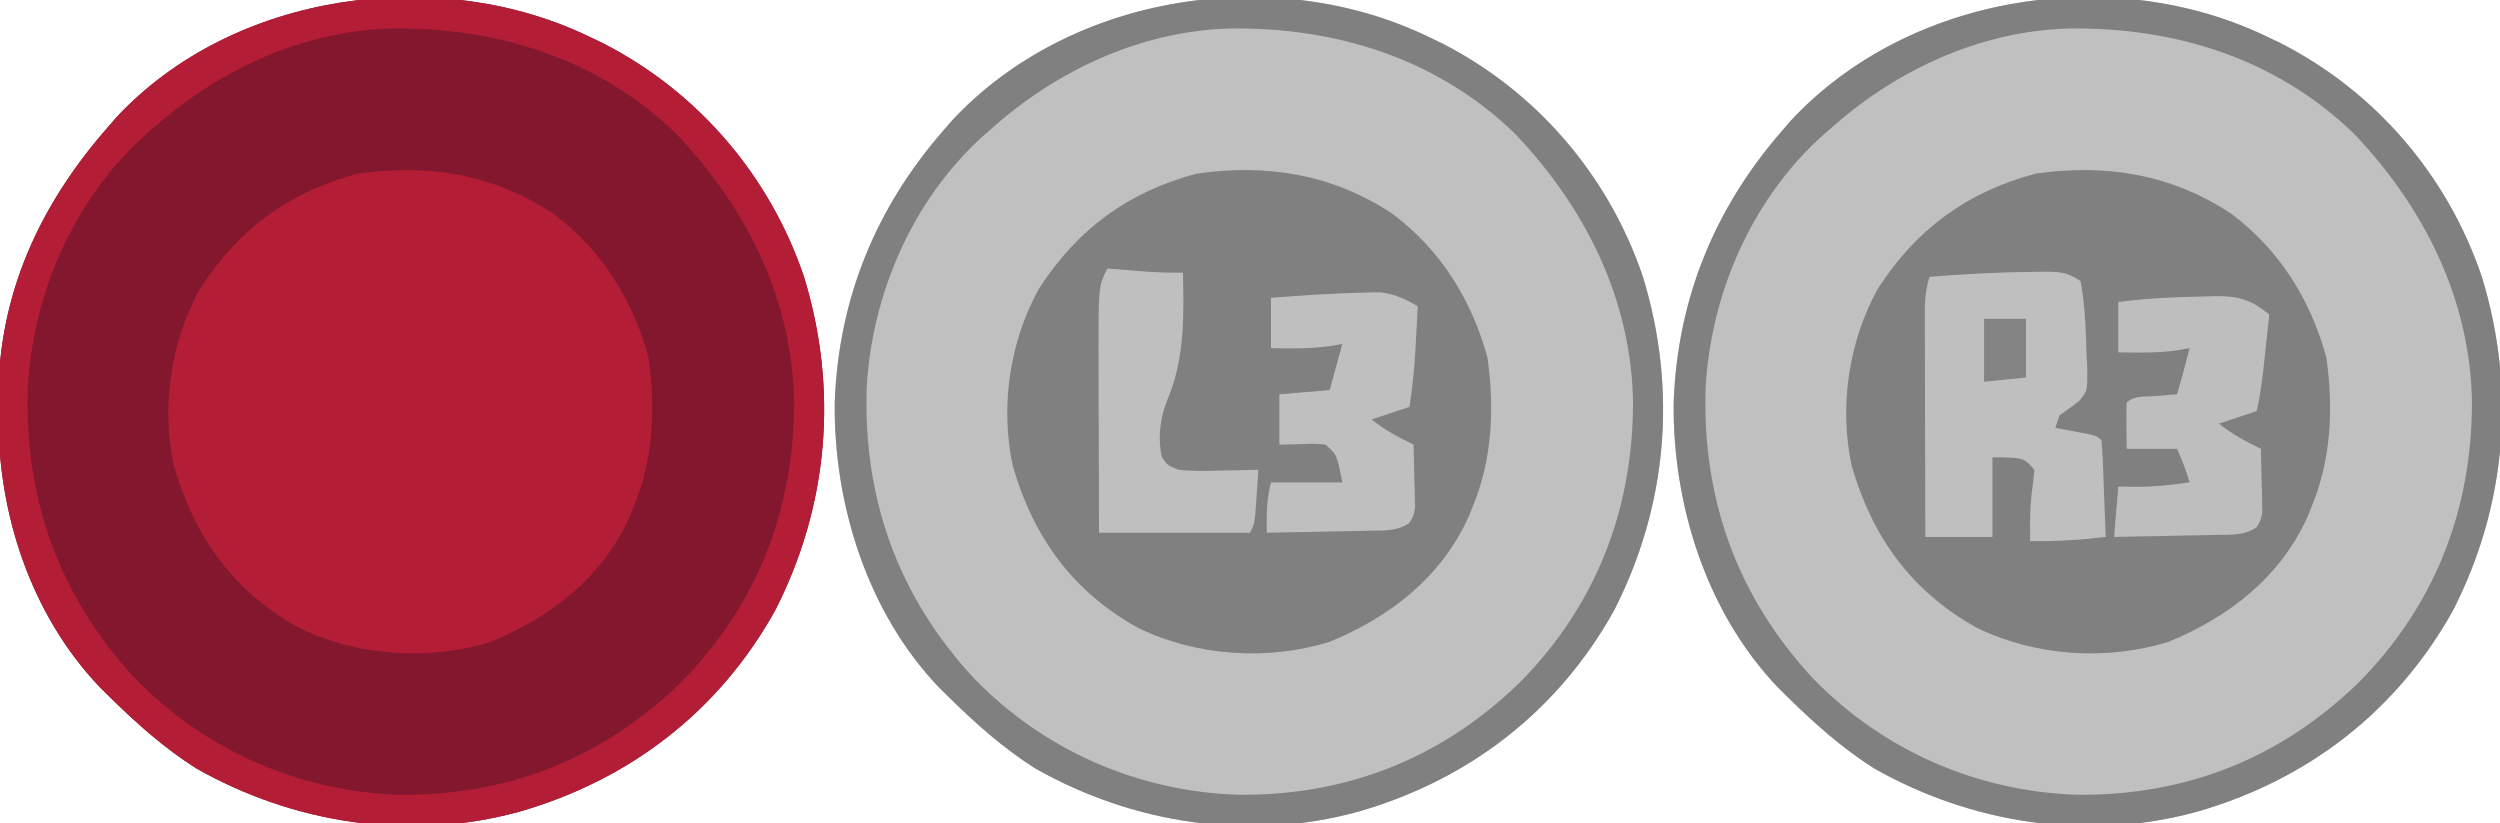
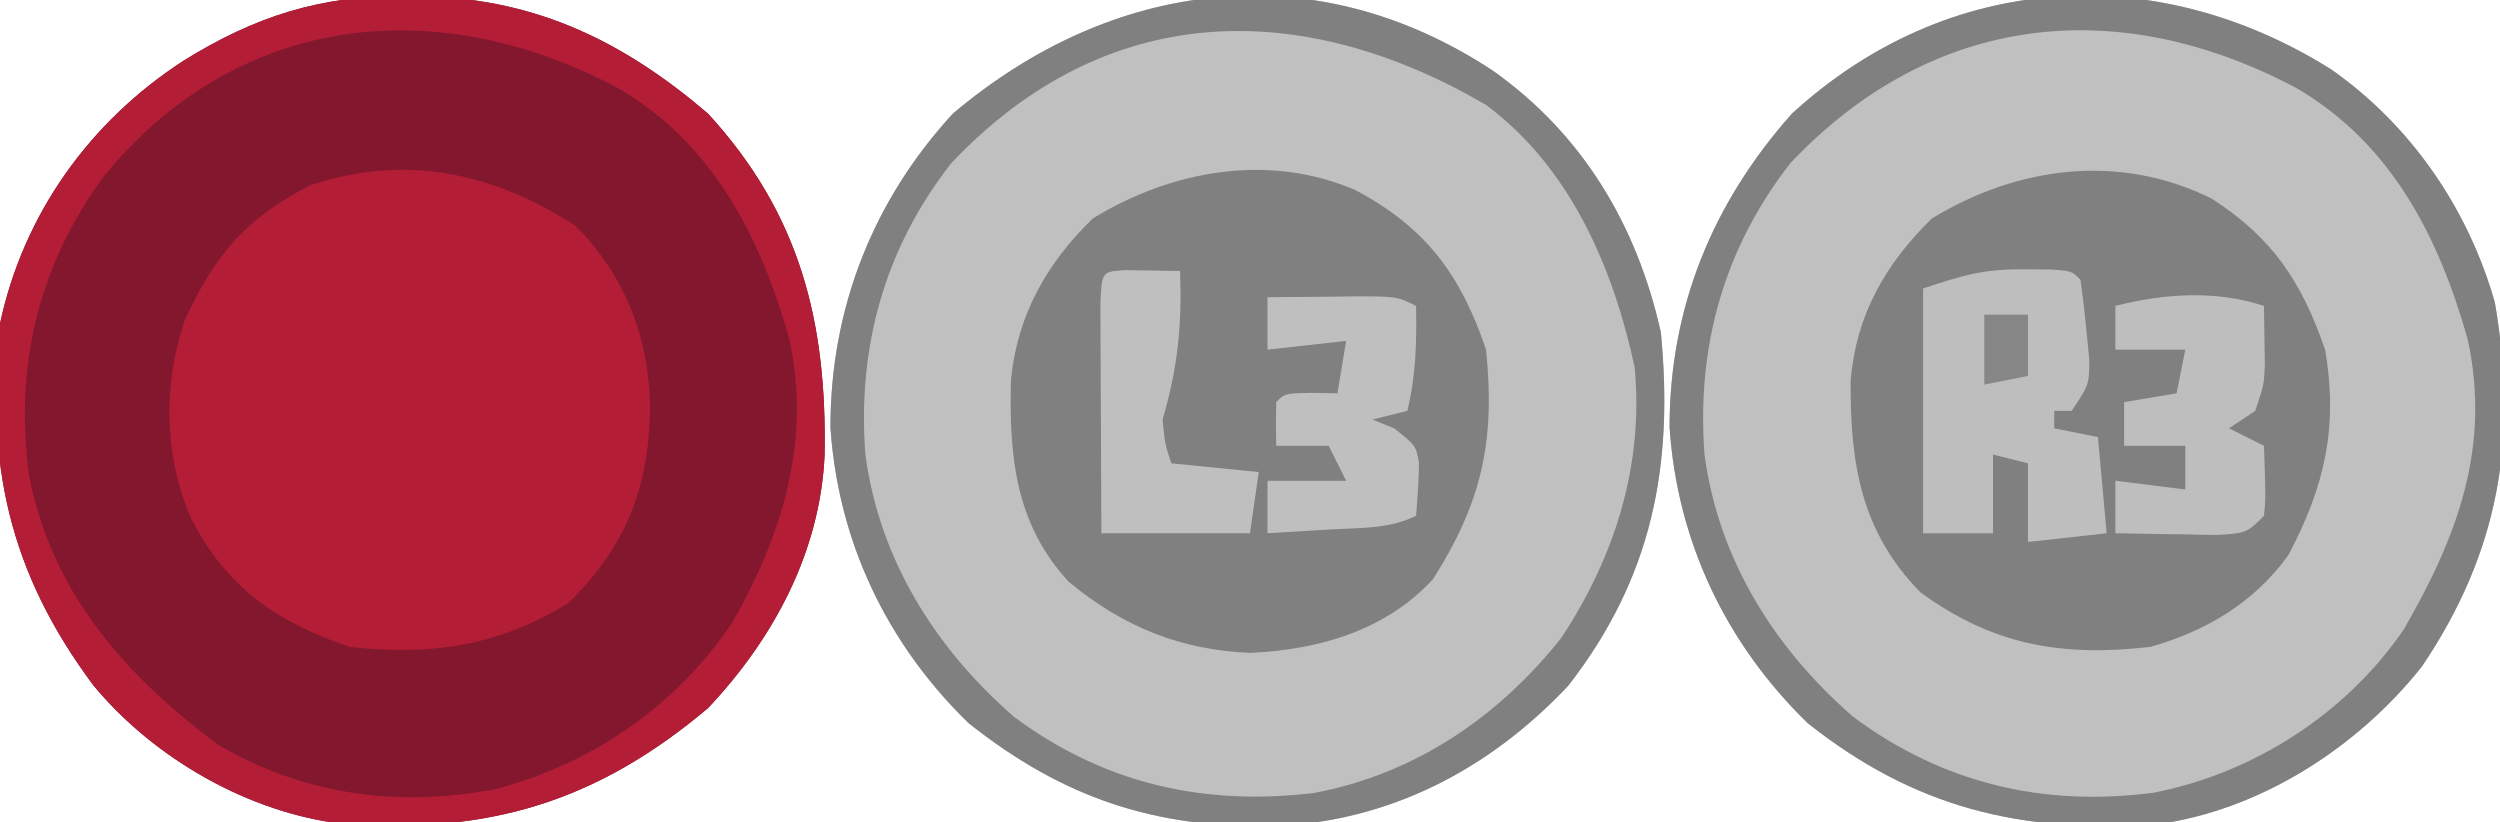
- <svg xmlns="http://www.w3.org/2000/svg" version="1.1" width="596" height="196">
-   <path d="M0 0 C0.9 0.43 1.79 0.86 2.72 1.3 C25.41 12.87 42.61 32.99 50.71 57.12 C58.9 83.94 56.51 111.59 43.81 136.5 C30.44 160.54 9.19 176.91 -17.14 184.49 C-43.25 191.67 -70.96 187.38 -94.25 174.16 C-101.94 169.27 -108.53 163.38 -115 157 C-115.73 156.28 -116.46 155.56 -117.21 154.82 C-134.21 136.96 -142.25 111.29 -142 87 C-141.1 62.24 -132.24 40.58 -116 22 C-115.02 20.86 -115.02 20.86 -114.01 19.7 C-85.7 -10.61 -36.78 -18.02 0 0 Z " fill="#C0C0C0" transform="translate(541,9)" />
-   <path d="M0 0 C0.9 0.43 1.79 0.86 2.72 1.3 C25.41 12.87 42.61 32.99 50.71 57.12 C58.9 83.94 56.51 111.59 43.81 136.5 C30.44 160.54 9.19 176.91 -17.14 184.49 C-43.25 191.67 -70.96 187.38 -94.25 174.16 C-101.94 169.27 -108.53 163.38 -115 157 C-115.73 156.28 -116.46 155.56 -117.21 154.82 C-134.21 136.96 -142.25 111.29 -142 87 C-141.1 62.24 -132.24 40.58 -116 22 C-115.02 20.86 -115.02 20.86 -114.01 19.7 C-85.7 -10.61 -36.78 -18.02 0 0 Z " fill="#C0C0C0" transform="translate(341,9)" />
-   <path d="M0 0 C0.9 0.43 1.79 0.86 2.72 1.3 C25.41 12.87 42.61 32.99 50.71 57.12 C58.9 83.94 56.51 111.59 43.81 136.5 C30.44 160.54 9.19 176.91 -17.14 184.49 C-43.25 191.67 -70.96 187.38 -94.25 174.16 C-101.94 169.27 -108.53 163.38 -115 157 C-115.73 156.28 -116.46 155.56 -117.21 154.82 C-133.74 137.45 -141.6 113.17 -141.38 89.56 C-141.39 88.36 -141.4 87.15 -141.41 85.9 C-141.33 60.87 -131.37 39.55 -115 21 C-114.46 20.38 -113.92 19.75 -113.37 19.11 C-85.42 -11.02 -36.2 -17.73 0 0 Z " fill="#83172E" transform="translate(141,9)" />
-   <path d="M0 0 C11.44 8.6 18.86 20.45 22.61 34.26 C24.32 46.38 23.76 58.66 19 70 C18.7 70.74 18.4 71.48 18.09 72.25 C11.58 86.67 -0.69 96.13 -15 102 C-29.8 106.61 -46.77 105.44 -60.65 98.71 C-76.25 90.08 -85.65 77.06 -90.54 60.12 C-93.61 45.9 -91.28 30.4 -84.31 17.81 C-75.09 3.57 -63.1 -5.23 -46.71 -9.61 C-29.95 -12.01 -14.22 -9.47 0 0 Z " fill="#808080" transform="translate(532,51)" />
-   <path d="M0 0 C11.44 8.6 18.86 20.45 22.61 34.26 C24.32 46.38 23.76 58.66 19 70 C18.7 70.74 18.4 71.48 18.09 72.25 C11.58 86.67 -0.69 96.13 -15 102 C-29.8 106.61 -46.77 105.44 -60.65 98.71 C-76.25 90.08 -85.65 77.06 -90.54 60.12 C-93.61 45.9 -91.28 30.4 -84.31 17.81 C-75.09 3.57 -63.1 -5.23 -46.71 -9.61 C-29.95 -12.01 -14.22 -9.47 0 0 Z " fill="#808080" transform="translate(332,51)" />
-   <path d="M0 0 C11.44 8.6 18.86 20.45 22.61 34.26 C24.32 46.38 23.76 58.66 19 70 C18.7 70.74 18.4 71.48 18.09 72.25 C11.58 86.67 -0.69 96.13 -15 102 C-29.8 106.61 -46.77 105.44 -60.65 98.71 C-76.25 90.08 -85.65 77.06 -90.54 60.12 C-93.61 45.9 -91.28 30.4 -84.31 17.81 C-75.09 3.57 -63.1 -5.23 -46.71 -9.61 C-29.95 -12.01 -14.22 -9.47 0 0 Z " fill="#B31E36" transform="translate(132,51)" />
-   <path d="M0 0 C0.9 0.43 1.79 0.86 2.72 1.3 C25.41 12.87 42.61 32.99 50.71 57.12 C58.9 83.94 56.51 111.59 43.81 136.5 C30.44 160.54 9.19 176.91 -17.14 184.49 C-43.25 191.67 -70.96 187.38 -94.25 174.16 C-101.94 169.27 -108.53 163.38 -115 157 C-115.73 156.28 -116.46 155.56 -117.21 154.82 C-134.21 136.96 -142.25 111.29 -142 87 C-141.1 62.24 -132.24 40.58 -116 22 C-115.02 20.86 -115.02 20.86 -114.01 19.7 C-85.7 -10.61 -36.78 -18.02 0 0 Z M-105 22 C-106.15 23.01 -106.15 23.01 -107.33 24.05 C-123.7 39.29 -133.13 61.22 -134.38 83.41 C-135.24 109.96 -126.87 133.25 -108.78 152.73 C-92.11 169.92 -69.71 179.7 -45.81 180.47 C-19.96 180.72 2.51 171.89 21.19 153.83 C39.38 135.51 48.25 112.76 48.32 87.05 C47.97 62.42 36.95 40.45 20.12 22.81 C1.54 4.87 -22.51 -2.54 -47.85 -2.21 C-69.21 -1.58 -89.28 7.85 -105 22 Z " fill="#808080" transform="translate(541,9)" />
-   <path d="M0 0 C0.9 0.43 1.79 0.86 2.72 1.3 C25.41 12.87 42.61 32.99 50.71 57.12 C58.9 83.94 56.51 111.59 43.81 136.5 C30.44 160.54 9.19 176.91 -17.14 184.49 C-43.25 191.67 -70.96 187.38 -94.25 174.16 C-101.94 169.27 -108.53 163.38 -115 157 C-115.73 156.28 -116.46 155.56 -117.21 154.82 C-134.21 136.96 -142.25 111.29 -142 87 C-141.1 62.24 -132.24 40.58 -116 22 C-115.02 20.86 -115.02 20.86 -114.01 19.7 C-85.7 -10.61 -36.78 -18.02 0 0 Z M-105 22 C-106.15 23.01 -106.15 23.01 -107.33 24.05 C-123.7 39.29 -133.13 61.22 -134.38 83.41 C-135.24 109.96 -126.87 133.25 -108.78 152.73 C-92.11 169.92 -69.71 179.7 -45.81 180.47 C-19.96 180.72 2.51 171.89 21.19 153.83 C39.38 135.51 48.25 112.76 48.32 87.05 C47.97 62.42 36.95 40.45 20.12 22.81 C1.54 4.87 -22.51 -2.54 -47.85 -2.21 C-69.21 -1.58 -89.28 7.85 -105 22 Z " fill="#808080" transform="translate(341,9)" />
-   <path d="M0 0 C0.9 0.43 1.79 0.86 2.72 1.3 C25.41 12.87 42.61 32.99 50.71 57.12 C58.9 83.94 56.51 111.59 43.81 136.5 C30.44 160.54 9.19 176.91 -17.14 184.49 C-43.25 191.67 -70.96 187.38 -94.25 174.16 C-101.94 169.27 -108.53 163.38 -115 157 C-115.73 156.28 -116.46 155.56 -117.21 154.82 C-133.74 137.45 -141.6 113.17 -141.38 89.56 C-141.39 88.36 -141.4 87.15 -141.41 85.9 C-141.33 60.87 -131.37 39.55 -115 21 C-114.46 20.38 -113.92 19.75 -113.37 19.11 C-85.42 -11.02 -36.2 -17.73 0 0 Z M-105 22 C-106.15 23.01 -106.15 23.01 -107.33 24.05 C-123.7 39.29 -133.13 61.22 -134.38 83.41 C-135.24 109.96 -126.87 133.25 -108.78 152.73 C-92.11 169.92 -69.71 179.7 -45.81 180.47 C-19.96 180.72 2.51 171.89 21.19 153.83 C39.38 135.51 48.25 112.76 48.32 87.05 C47.97 62.42 36.95 40.45 20.12 22.81 C1.54 4.87 -22.51 -2.54 -47.85 -2.21 C-69.21 -1.58 -89.28 7.85 -105 22 Z " fill="#B31E36" transform="translate(141,9)" />
-   <path d="M0 0 C0.77 -0.01 1.55 -0.03 2.35 -0.04 C6.19 -0.05 7.98 0.01 11.25 2.19 C11.76 4.92 12.07 7.43 12.25 10.19 C12.31 10.96 12.36 11.74 12.42 12.54 C12.56 14.99 12.63 17.43 12.69 19.88 C12.73 20.7 12.78 21.53 12.83 22.38 C12.94 28.37 12.94 28.37 10.92 30.78 C9.41 31.98 7.83 33.09 6.25 34.19 C5.92 35.18 5.59 36.17 5.25 37.19 C5.96 37.32 6.67 37.45 7.4 37.59 C8.32 37.77 9.24 37.94 10.19 38.12 C11.1 38.3 12.02 38.47 12.96 38.65 C15.25 39.19 15.25 39.19 16.25 40.19 C16.41 41.89 16.5 43.6 16.57 45.32 C16.61 46.35 16.65 47.39 16.69 48.45 C16.73 49.54 16.77 50.63 16.81 51.75 C16.86 52.84 16.9 53.93 16.94 55.06 C17.05 57.77 17.15 60.48 17.25 63.19 C11.19 63.92 5.36 64.28 -0.75 64.19 C-0.84 59.64 -0.83 55.25 -0.12 50.75 C-0 49.57 0.12 48.4 0.25 47.19 C-2.23 44.3 -2.23 44.3 -9.75 44.19 C-9.75 50.46 -9.75 56.73 -9.75 63.19 C-15.03 63.19 -20.31 63.19 -25.75 63.19 C-25.77 55.69 -25.79 48.2 -25.8 40.71 C-25.81 37.23 -25.81 33.75 -25.83 30.27 C-25.84 26.27 -25.84 22.27 -25.85 18.27 C-25.85 17.02 -25.86 15.77 -25.86 14.48 C-25.86 13.32 -25.86 12.16 -25.86 10.97 C-25.87 9.94 -25.87 8.92 -25.87 7.87 C-25.76 5.48 -25.44 3.47 -24.75 1.19 C-16.5 0.51 -8.28 0.07 0 0 Z " fill="#BFBFBF" transform="translate(484.75,64.8125)" />
-   <path d="M0 0 C1.3 -0.04 1.3 -0.04 2.62 -0.09 C8.32 -0.14 11.33 0.65 15.75 4.31 C15.44 7.21 15.13 10.1 14.81 13 C14.73 13.82 14.64 14.63 14.55 15.47 C14.11 19.47 13.64 23.39 12.75 27.31 C8.29 28.8 8.29 28.8 3.75 30.31 C6.88 32.84 10.15 34.55 13.75 36.31 C13.83 39.08 13.89 41.85 13.94 44.62 C13.96 45.41 13.99 46.2 14.01 47.01 C14.02 47.76 14.03 48.52 14.04 49.3 C14.06 50 14.07 50.69 14.09 51.41 C13.75 53.31 13.75 53.31 12.69 55.03 C9.78 56.96 6.84 56.79 3.46 56.82 C2.75 56.84 2.04 56.86 1.32 56.88 C-0.93 56.93 -3.19 56.97 -5.44 57 C-6.97 57.03 -8.49 57.07 -10.02 57.1 C-13.76 57.19 -17.51 57.26 -21.25 57.31 C-20.92 53.35 -20.59 49.39 -20.25 45.31 C-18.93 45.33 -17.61 45.35 -16.25 45.38 C-11.83 45.38 -7.62 44.95 -3.25 44.31 C-4.55 40.23 -4.55 40.23 -6.25 36.31 C-10.21 36.31 -14.17 36.31 -18.25 36.31 C-18.35 27.82 -18.35 27.82 -18.25 25.31 C-16.51 23.57 -14.06 23.94 -11.69 23.75 C-10.68 23.67 -9.66 23.58 -8.62 23.5 C-7.84 23.44 -7.06 23.37 -6.25 23.31 C-4.67 17.83 -4.67 17.83 -3.25 12.31 C-4.2 12.48 -5.15 12.64 -6.12 12.81 C-10.84 13.5 -15.49 13.38 -20.25 13.31 C-20.25 9.35 -20.25 5.39 -20.25 1.31 C-13.51 0.41 -6.79 0.12 0 0 Z " fill="#BEBEBE" transform="translate(525.25,70.6875)" />
-   <path d="M0 0 C1.09 -0.03 2.19 -0.05 3.32 -0.08 C6.91 0.3 9.32 1.47 12.44 3.25 C12.3 5.94 12.15 8.63 12 11.31 C11.96 12.06 11.92 12.82 11.88 13.59 C11.62 18.2 11.16 22.69 10.44 27.25 C5.98 28.73 5.98 28.73 1.44 30.25 C4.57 32.78 7.83 34.49 11.44 36.25 C11.52 39.02 11.58 41.79 11.62 44.56 C11.65 45.35 11.68 46.13 11.7 46.94 C11.71 47.7 11.72 48.46 11.73 49.24 C11.75 49.93 11.76 50.63 11.78 51.35 C11.44 53.25 11.44 53.25 10.38 54.97 C7.46 56.89 4.52 56.73 1.14 56.76 C0.44 56.78 -0.27 56.8 -0.99 56.82 C-3.25 56.87 -5.5 56.9 -7.75 56.94 C-9.28 56.97 -10.81 57.01 -12.33 57.04 C-16.08 57.13 -19.82 57.19 -23.56 57.25 C-23.64 52.85 -23.64 49.55 -22.56 45.25 C-16.95 45.25 -11.34 45.25 -5.56 45.25 C-6.83 38.65 -6.83 38.65 -9.56 36.25 C-12.23 36.01 -12.23 36.01 -15.19 36.12 C-17.85 36.19 -17.85 36.19 -20.56 36.25 C-20.56 32.29 -20.56 28.33 -20.56 24.25 C-16.6 23.92 -12.64 23.59 -8.56 23.25 C-7.08 17.81 -7.08 17.81 -5.56 12.25 C-6.51 12.41 -7.46 12.58 -8.44 12.75 C-13.15 13.44 -17.81 13.32 -22.56 13.25 C-22.56 9.29 -22.56 5.33 -22.56 1.25 C-15.05 0.66 -7.54 0.16 0 0 Z " fill="#BFBFBF" transform="translate(325.5625,69.75)" />
-   <path d="M0 0 C0.88 0.07 1.76 0.14 2.67 0.22 C4.41 0.36 4.41 0.36 6.19 0.5 C7.34 0.59 8.48 0.69 9.67 0.78 C12.46 0.96 15.2 1.04 18 1 C18.27 11.23 18.42 21.55 14.38 31.12 C12.58 35.52 11.95 40.34 13 45 C14.37 46.99 14.37 46.99 17 48 C20.26 48.35 23.48 48.28 26.75 48.19 C27.64 48.17 28.53 48.16 29.44 48.15 C31.63 48.11 33.81 48.06 36 48 C35.86 50.13 35.71 52.25 35.56 54.38 C35.48 55.56 35.4 56.74 35.32 57.96 C35 61 35 61 34 63 C22.12 63 10.24 63 -2 63 C-2.02 55.76 -2.04 48.52 -2.05 41.28 C-2.06 38.82 -2.07 36.36 -2.08 33.9 C-2.09 30.35 -2.09 26.8 -2.1 23.25 C-2.1 22.16 -2.11 21.07 -2.11 19.95 C-2.11 4.23 -2.11 4.23 0 0 Z " fill="#BFBFBF" transform="translate(264,64)" />
-   <path d="M0 0 C3.3 0 6.6 0 10 0 C10 4.62 10 9.24 10 14 C6.7 14.33 3.4 14.66 0 15 C0 10.05 0 5.1 0 0 Z " fill="#848484" transform="translate(473,76)" />
+ <svg xmlns="http://www.w3.org/2000/svg" version="1.1" width="286" height="94">
+   <path d="M0 0 C9.13 6.4 15.65 15.9 18.72 26.64 C21.41 42.14 19.26 55.14 10.38 68.31 C3.02 77.59 -8.18 84.81 -20.07 86.38 C-35.48 87.37 -47.57 84.55 -59.89 74.79 C-69.26 65.68 -74.81 53.98 -75.69 40.95 C-75.69 27.23 -70.76 15.26 -61.69 5.06 C-43.91 -11.22 -20.1 -12.61 0 0 Z " fill="#C0C0C0" transform="translate(266.6875,7.9375)" />
+   <path d="M0 0 C10.31 7.27 16.52 17.72 19.25 29.94 C20.73 45.24 18.28 57.98 8.68 70.36 C-0.41 80.01 -11.74 85.88 -24.99 86.46 C-38.67 86.69 -49.12 83.25 -59.95 74.66 C-69.32 65.55 -74.88 53.85 -75.75 40.83 C-75.75 27.25 -70.92 14.93 -61.75 4.94 C-43.5 -10.48 -20.42 -13.45 0 0 Z " fill="#C0C0C0" transform="translate(170.75,8.0625)" />
+   <path d="M0 0 C0.83 0.01 1.66 0.02 2.52 0.03 C15.22 0.39 25.14 5.27 34.69 13.44 C45.27 24.98 48.3 37.37 48.02 52.53 C47.51 63.57 42.2 73.47 34.69 81.44 C21.92 92.19 9.61 95.85 -6.96 94.7 C-17.77 93.49 -28.76 87.18 -35.66 78.8 C-45.32 65.81 -47.96 53.43 -46.31 37.44 C-43.61 24.87 -36.02 14.32 -25.31 7.38 C-17.21 2.34 -9.58 -0.13 0 0 Z " fill="#83172E" transform="translate(46.3125,-0.4375)" />
+   <path d="M0 0 C6.95 4.48 10.26 9.47 12.96 17.27 C14.47 26.11 12.93 32.89 8.77 40.74 C4.88 46.19 -0.67 49.47 -7.04 51.27 C-17.23 52.44 -25.08 51.06 -33.35 45.02 C-40.14 38.07 -41.39 30.29 -41.32 20.85 C-40.73 13.36 -37.35 7.46 -32.04 2.27 C-22.23 -3.73 -10.52 -5.25 0 0 Z " fill="#808080" transform="translate(253.0352,22.73438)" />
+   <path d="M0 0 C8.02 4.26 12.03 9.63 14.94 18.25 C16.03 28.73 14.42 35.77 8.88 44.5 C3.43 50.41 -4.2 52.57 -12 52.94 C-20.01 52.63 -26.64 49.92 -32.81 44.8 C-38.98 38.11 -39.62 30.33 -39.41 21.66 C-38.65 14.25 -35.34 8.4 -30.06 3.25 C-21.06 -2.26 -9.99 -4.3 0 0 Z " fill="#808080" transform="translate(155.0625,21.75)" />
+   <path d="M0 0 C5.74 5.74 8.47 12.91 8.56 20.94 C8.42 30.05 5.71 36.82 -0.81 43.19 C-8.86 48.11 -16.42 49.21 -25.81 48.19 C-34.22 45.35 -40.05 41.29 -44.06 33.25 C-47.07 26 -47.16 18.21 -44.67 10.8 C-41.12 3.2 -37.75 -0.77 -30.31 -4.62 C-19.39 -8.27 -9.34 -6.02 0 0 Z " fill="#B31E36" transform="translate(65.8125,25.8125)" />
+   <path d="M0 0 C9.13 6.4 15.65 15.9 18.72 26.64 C21.41 42.14 19.26 55.14 10.38 68.31 C3.02 77.59 -8.18 84.81 -20.07 86.38 C-35.48 87.37 -47.57 84.55 -59.89 74.79 C-69.26 65.68 -74.81 53.98 -75.69 40.95 C-75.69 27.23 -70.76 15.26 -61.69 5.06 C-43.91 -11.22 -20.1 -12.61 0 0 Z M-61.87 10.73 C-69.51 20.53 -72.62 31.8 -71.69 44.06 C-70.1 56.02 -63.72 66.21 -54.69 74.06 C-44.46 81.67 -32.95 84.4 -20.32 82.75 C-8.89 80.52 1.71 73.72 8.31 64.06 C14.45 53.42 18.29 43.22 15.62 30.89 C12.3 19.11 6.85 8.46 -3.96 2.15 C-24.24 -8.64 -45.53 -6.57 -61.87 10.73 Z " fill="#808080" transform="translate(266.6875,7.9375)" />
+   <path d="M0 0 C0.83 0.01 1.66 0.02 2.52 0.03 C15.22 0.39 25.14 5.27 34.69 13.44 C45.27 24.98 48.3 37.37 48.02 52.53 C47.51 63.57 42.2 73.47 34.69 81.44 C21.92 92.19 9.61 95.85 -6.96 94.7 C-17.77 93.49 -28.76 87.18 -35.66 78.8 C-45.32 65.81 -47.96 53.43 -46.31 37.44 C-43.61 24.87 -36.02 14.32 -25.31 7.38 C-17.21 2.34 -9.58 -0.13 0 0 Z M-34.31 20.44 C-41.89 30.7 -44.66 42.14 -43 54.8 C-40.38 68.25 -32.07 77.66 -21.38 85.62 C-11.7 91.35 -0.85 92.82 10.19 90.75 C21.33 87.89 31.18 81.15 37.56 71.5 C43.27 61.38 46.48 50.81 44 39.25 C40.66 27.48 35.23 16.84 24.41 10.52 C3.97 -0.35 -18.82 1.69 -34.31 20.44 Z " fill="#B31E36" transform="translate(46.3125,-0.4375)" />
+   <path d="M0 0 C10.31 7.27 16.52 17.72 19.25 29.94 C20.73 45.24 18.28 57.98 8.68 70.36 C-0.41 80.01 -11.74 85.88 -24.99 86.46 C-38.67 86.69 -49.12 83.25 -59.95 74.66 C-69.32 65.55 -74.88 53.85 -75.75 40.83 C-75.75 27.25 -70.92 14.93 -61.75 4.94 C-43.5 -10.48 -20.42 -13.45 0 0 Z M-61.93 10.61 C-69.58 20.4 -72.68 31.68 -71.75 43.94 C-70.16 55.89 -63.78 66.08 -54.75 73.94 C-44.5 81.56 -33.11 84.17 -20.46 82.66 C-8.96 80.51 0.6 74.04 7.85 64.93 C14 55.64 17.32 45.07 16.25 33.94 C13.81 22.55 8.85 11.05 -0.75 3.94 C-21.81 -8.36 -44.22 -8.14 -61.93 10.61 Z " fill="#808080" transform="translate(170.75,8.0625)" />
+   <path d="M0 0 C1.43 0.01 1.43 0.01 2.89 0.02 C5.19 0.19 5.19 0.19 6.19 1.19 C6.48 3.14 6.69 5.1 6.88 7.06 C6.98 8.13 7.09 9.2 7.2 10.3 C7.19 13.19 7.19 13.19 5.19 16.19 C4.53 16.19 3.87 16.19 3.19 16.19 C3.19 16.85 3.19 17.51 3.19 18.19 C4.84 18.52 6.49 18.85 8.19 19.19 C8.52 22.82 8.85 26.45 9.19 30.19 C6.22 30.52 3.25 30.85 0.19 31.19 C0.19 28.22 0.19 25.25 0.19 22.19 C-1.13 21.86 -2.45 21.53 -3.81 21.19 C-3.81 24.16 -3.81 27.13 -3.81 30.19 C-6.45 30.19 -9.09 30.19 -11.81 30.19 C-11.81 20.95 -11.81 11.71 -11.81 2.19 C-7.04 0.6 -4.72 -0.07 0 0 Z " fill="#BEBEBE" transform="translate(231.8125,30.8125)" />
+   <path d="M0 0 C0.03 1.44 0.05 2.87 0.06 4.31 C0.07 5.11 0.09 5.91 0.1 6.74 C0 9 0 9 -1 12 C-1.99 12.66 -2.98 13.32 -4 14 C-2.68 14.66 -1.36 15.32 0 16 C0.2 22.05 0.2 22.05 0 24 C-2 26 -2 26 -5.48 26.2 C-6.86 26.18 -8.24 26.16 -9.62 26.12 C-10.68 26.11 -10.68 26.11 -11.77 26.1 C-13.51 26.07 -15.26 26.04 -17 26 C-17 24.02 -17 22.04 -17 20 C-14.36 20.33 -11.72 20.66 -9 21 C-9 19.35 -9 17.7 -9 16 C-11.31 16 -13.62 16 -16 16 C-16 14.35 -16 12.7 -16 11 C-14.02 10.67 -12.04 10.34 -10 10 C-9.67 8.35 -9.34 6.7 -9 5 C-11.64 5 -14.28 5 -17 5 C-17 3.35 -17 1.7 -17 0 C-11.46 -1.43 -5.45 -1.82 0 0 Z " fill="#BEBEBE" transform="translate(259,35)" />
+   <path d="M0 0 C2.46 -0.03 4.92 -0.05 7.38 -0.06 C8.07 -0.07 8.77 -0.08 9.49 -0.09 C14.77 -0.11 14.77 -0.11 17 1 C17.08 5.16 16.98 8.95 16 13 C14.68 13.33 13.36 13.66 12 14 C12.82 14.33 13.65 14.66 14.5 15 C17 17 17 17 17.33 18.98 C17.31 20.99 17.16 23 17 25 C13.96 26.52 10.72 26.37 7.38 26.56 C6.67 26.61 5.96 26.65 5.23 26.69 C3.49 26.8 1.74 26.9 0 27 C0 25.02 0 23.04 0 21 C2.97 21 5.94 21 9 21 C8.34 19.68 7.68 18.36 7 17 C5.02 17 3.04 17 1 17 C0.96 15.33 0.96 13.67 1 12 C2 11 2 11 5.06 10.94 C6.52 10.97 6.52 10.97 8 11 C8.33 9.02 8.66 7.04 9 5 C4.54 5.49 4.54 5.49 0 6 C0 4.02 0 2.04 0 0 Z " fill="#BFBFBF" transform="translate(145,34)" />
+   <path d="M0 0 C2.05 0.03 4.1 0.07 6.15 0.1 C6.38 6.25 5.9 11.15 4.15 17.1 C4.43 19.92 4.43 19.92 5.15 22.1 C8.45 22.43 11.75 22.76 15.15 23.1 C14.82 25.41 14.49 27.72 14.15 30.1 C8.54 30.1 2.93 30.1 -2.85 30.1 C-2.87 25.99 -2.89 21.87 -2.9 17.76 C-2.91 16.36 -2.91 14.96 -2.92 13.56 C-2.94 11.56 -2.94 9.55 -2.95 7.54 C-2.95 6.33 -2.96 5.12 -2.96 3.87 C-2.81 0.15 -2.81 0.15 0 0 Z " fill="#BFBFBF" transform="translate(128.8477,30.90234)" />
+   <path d="M0 0 C1.65 0 3.3 0 5 0 C5 2.31 5 4.62 5 7 C3.35 7.33 1.7 7.66 0 8 C0 5.36 0 2.72 0 0 Z " fill="#878787" transform="translate(227,36)" />
</svg>
